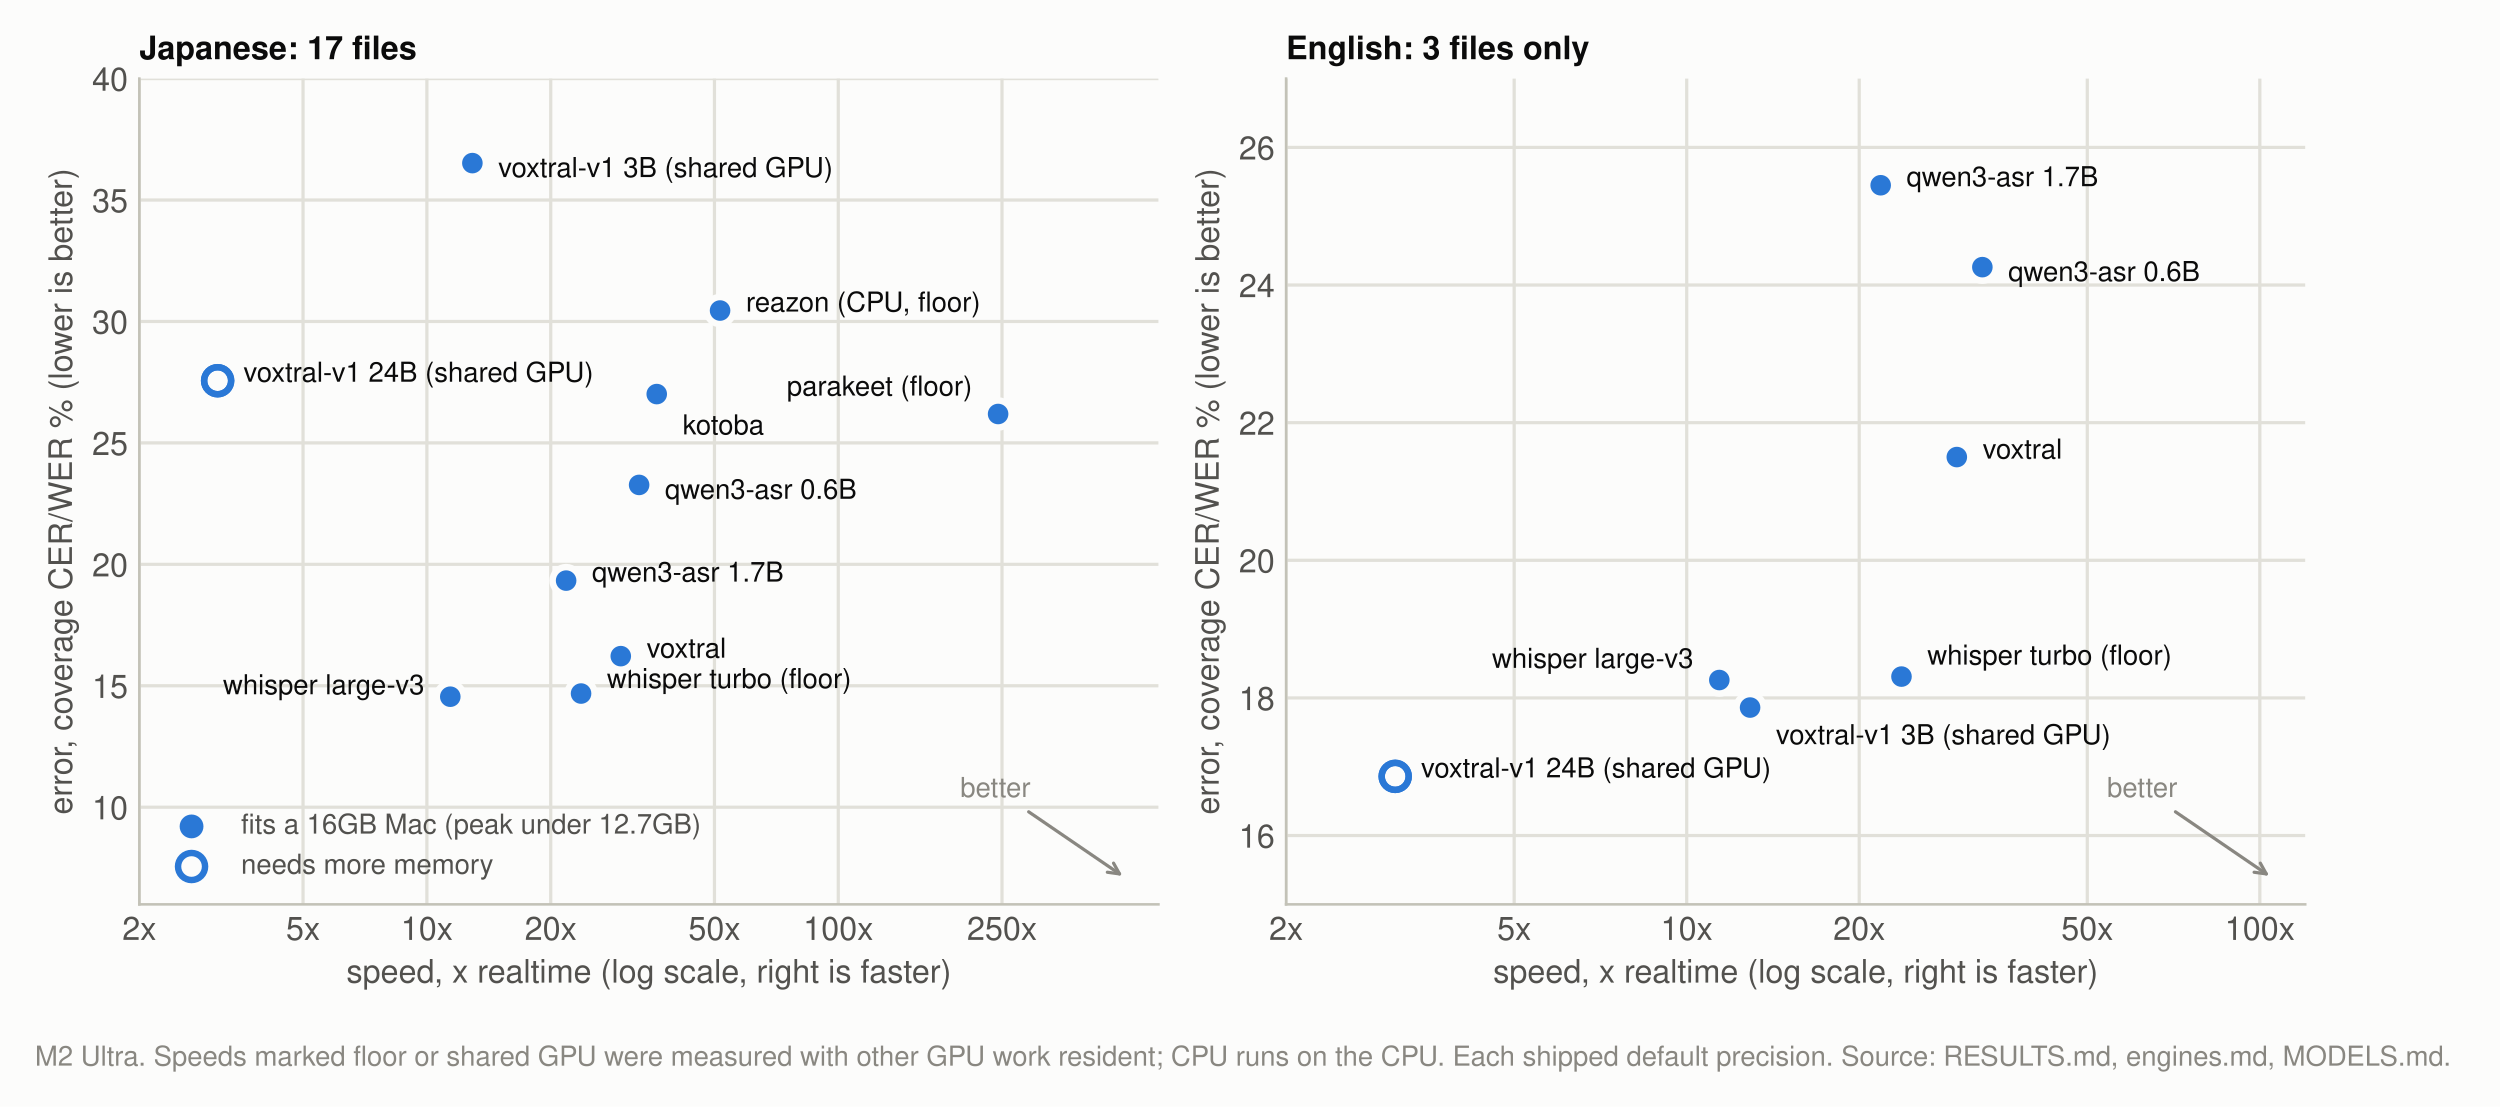
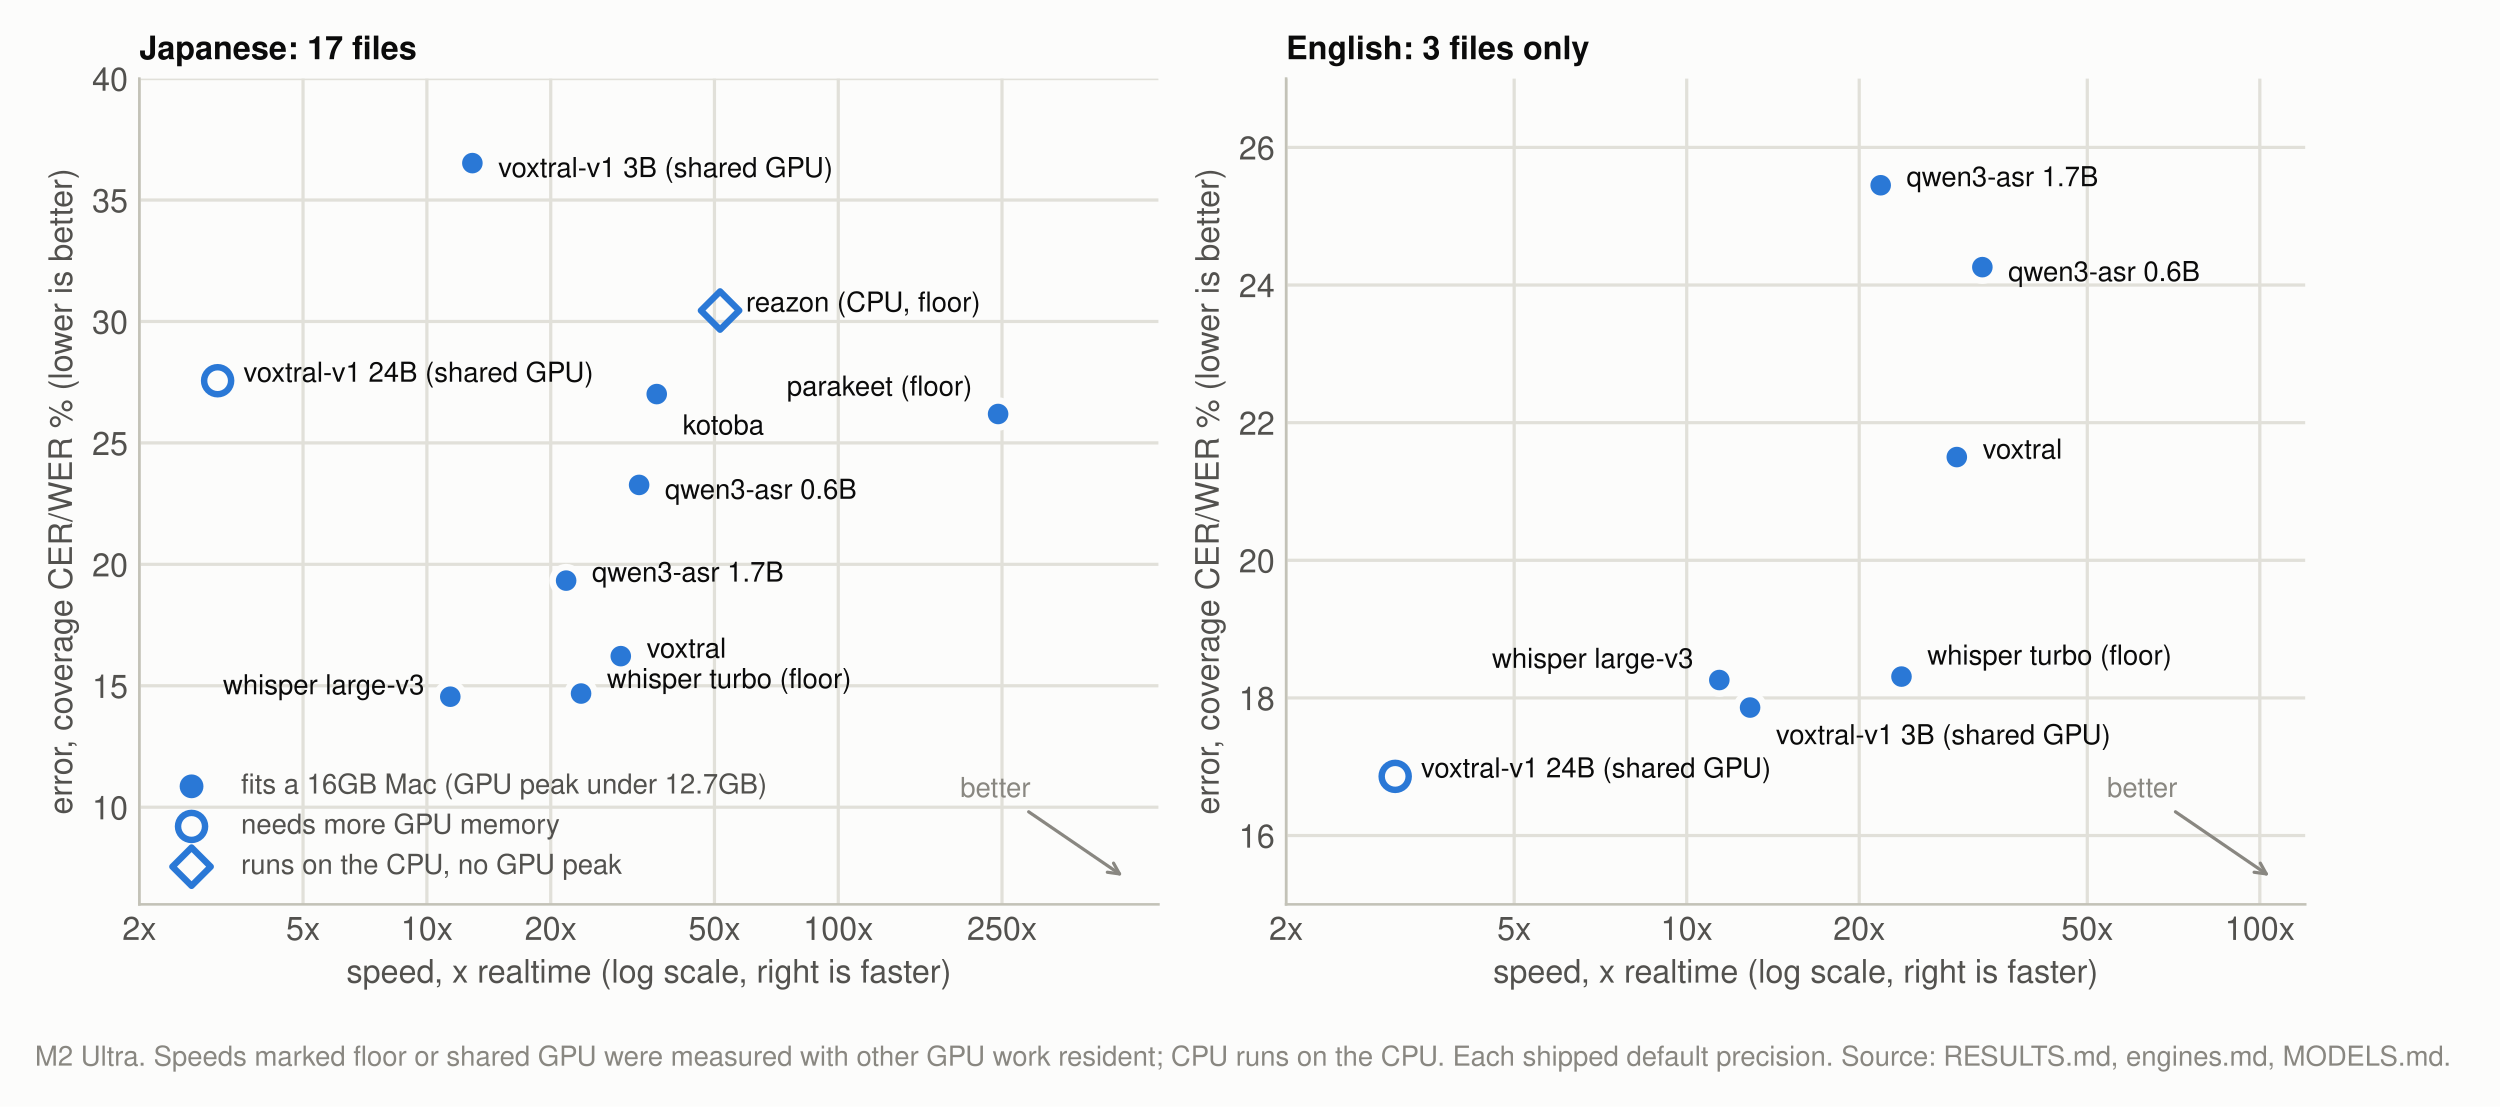
<svg xmlns="http://www.w3.org/2000/svg" xmlns:xlink="http://www.w3.org/1999/xlink" width="773.033pt" height="342.192pt" viewBox="0 0 773.033 342.192" version="1.1">
  <defs>
    <style type="text/css">*{stroke-linejoin: round; stroke-linecap: butt}</style>
  </defs>
  <g id="figure_1">
    <g id="patch_1">
      <path d="M 0 342.192  L 773.033 342.192  L 773.033 0  L 0 0  z " style="fill: #fcfcfb" />
    </g>
    <g id="axes_1">
      <g id="patch_2">
        <path d="M 43.08 279.641  L 358.2 279.641  L 358.2 24.3  L 43.08 24.3  z " style="fill: #fcfcfb" />
      </g>
      <g id="matplotlib.axis_1">
        <g id="xtick_1">
          <g id="line2d_1">
            <path d="M 43.08 279.641  L 43.08 24.3  " clip-path="url(#p983175c60e)" style="fill: none; stroke: #e1e0d9; stroke-linecap: round" />
          </g>
          <g id="line2d_2" />
          <g id="text_1">
            <text style="font-size: 10px; font-family: 'Helvetica', 'Arial', 'DejaVu Sans'; text-anchor: middle; fill: #52514e" x="43.08" y="290.641" transform="rotate(-0 43.08 290.6408)">2x</text>
          </g>
        </g>
        <g id="xtick_2">
          <g id="line2d_3">
            <path d="M 93.703 279.641  L 93.703 24.3  " clip-path="url(#p983175c60e)" style="fill: none; stroke: #e1e0d9; stroke-linecap: round" />
          </g>
          <g id="line2d_4" />
          <g id="text_2">
            <text style="font-size: 10px; font-family: 'Helvetica', 'Arial', 'DejaVu Sans'; text-anchor: middle; fill: #52514e" x="93.703" y="290.641" transform="rotate(-0 93.70282 290.6408)">5x</text>
          </g>
        </g>
        <g id="xtick_3">
          <g id="line2d_5">
            <path d="M 131.997 279.641  L 131.997 24.3  " clip-path="url(#p983175c60e)" style="fill: none; stroke: #e1e0d9; stroke-linecap: round" />
          </g>
          <g id="line2d_6" />
          <g id="text_3">
            <text style="font-size: 10px; font-family: 'Helvetica', 'Arial', 'DejaVu Sans'; text-anchor: middle; fill: #52514e" x="131.997" y="290.641" transform="rotate(-0 131.9975 290.6408)">10x</text>
          </g>
        </g>
        <g id="xtick_4">
          <g id="line2d_7">
            <path d="M 170.292 279.641  L 170.292 24.3  " clip-path="url(#p983175c60e)" style="fill: none; stroke: #e1e0d9; stroke-linecap: round" />
          </g>
          <g id="line2d_8" />
          <g id="text_4">
            <text style="font-size: 10px; font-family: 'Helvetica', 'Arial', 'DejaVu Sans'; text-anchor: middle; fill: #52514e" x="170.292" y="290.641" transform="rotate(-0 170.2922 290.6408)">20x</text>
          </g>
        </g>
        <g id="xtick_5">
          <g id="line2d_9">
            <path d="M 220.915 279.641  L 220.915 24.3  " clip-path="url(#p983175c60e)" style="fill: none; stroke: #e1e0d9; stroke-linecap: round" />
          </g>
          <g id="line2d_10" />
          <g id="text_5">
            <text style="font-size: 10px; font-family: 'Helvetica', 'Arial', 'DejaVu Sans'; text-anchor: middle; fill: #52514e" x="220.915" y="290.641" transform="rotate(-0 220.915 290.6408)">50x</text>
          </g>
        </g>
        <g id="xtick_6">
          <g id="line2d_11">
            <path d="M 259.21 279.641  L 259.21 24.3  " clip-path="url(#p983175c60e)" style="fill: none; stroke: #e1e0d9; stroke-linecap: round" />
          </g>
          <g id="line2d_12" />
          <g id="text_6">
            <text style="font-size: 10px; font-family: 'Helvetica', 'Arial', 'DejaVu Sans'; text-anchor: middle; fill: #52514e" x="259.21" y="290.641" transform="rotate(-0 259.2097 290.6408)">100x</text>
          </g>
        </g>
        <g id="xtick_7">
          <g id="line2d_13">
            <path d="M 309.832 279.641  L 309.832 24.3  " clip-path="url(#p983175c60e)" style="fill: none; stroke: #e1e0d9; stroke-linecap: round" />
          </g>
          <g id="line2d_14" />
          <g id="text_7">
            <text style="font-size: 10px; font-family: 'Helvetica', 'Arial', 'DejaVu Sans'; text-anchor: middle; fill: #52514e" x="309.832" y="290.641" transform="rotate(-0 309.8325 290.6408)">250x</text>
          </g>
        </g>
        <g id="text_8">
          <text style="font-size: 10px; font-family: 'Helvetica', 'Arial', 'DejaVu Sans'; text-anchor: middle; fill: #52514e" x="200.64" y="303.84" transform="rotate(-0 200.64 303.84)">speed, x realtime (log scale, right is faster)</text>
        </g>
      </g>
      <g id="matplotlib.axis_2">
        <g id="ytick_1">
          <g id="line2d_15">
            <path d="M 43.08 249.601  L 358.2 249.601  " clip-path="url(#p983175c60e)" style="fill: none; stroke: #e1e0d9; stroke-linecap: round" />
          </g>
          <g id="line2d_16" />
          <g id="text_9">
            <text style="font-size: 10px; font-family: 'Helvetica', 'Arial', 'DejaVu Sans'; text-anchor: end; fill: #52514e" x="39.58" y="253.351" transform="rotate(-0 39.58 253.3507)">10</text>
          </g>
        </g>
        <g id="ytick_2">
          <g id="line2d_17">
            <path d="M 43.08 212.051  L 358.2 212.051  " clip-path="url(#p983175c60e)" style="fill: none; stroke: #e1e0d9; stroke-linecap: round" />
          </g>
          <g id="line2d_18" />
          <g id="text_10">
            <text style="font-size: 10px; font-family: 'Helvetica', 'Arial', 'DejaVu Sans'; text-anchor: end; fill: #52514e" x="39.58" y="215.801" transform="rotate(-0 39.58 215.8006)">15</text>
          </g>
        </g>
        <g id="ytick_3">
          <g id="line2d_19">
            <path d="M 43.08 174.5  L 358.2 174.5  " clip-path="url(#p983175c60e)" style="fill: none; stroke: #e1e0d9; stroke-linecap: round" />
          </g>
          <g id="line2d_20" />
          <g id="text_11">
            <text style="font-size: 10px; font-family: 'Helvetica', 'Arial', 'DejaVu Sans'; text-anchor: end; fill: #52514e" x="39.58" y="178.25" transform="rotate(-0 39.58 178.2505)">20</text>
          </g>
        </g>
        <g id="ytick_4">
          <g id="line2d_21">
            <path d="M 43.08 136.95  L 358.2 136.95  " clip-path="url(#p983175c60e)" style="fill: none; stroke: #e1e0d9; stroke-linecap: round" />
          </g>
          <g id="line2d_22" />
          <g id="text_12">
            <text style="font-size: 10px; font-family: 'Helvetica', 'Arial', 'DejaVu Sans'; text-anchor: end; fill: #52514e" x="39.58" y="140.7" transform="rotate(-0 39.58 140.7003)">25</text>
          </g>
        </g>
        <g id="ytick_5">
          <g id="line2d_23">
            <path d="M 43.08 99.4  L 358.2 99.4  " clip-path="url(#p983175c60e)" style="fill: none; stroke: #e1e0d9; stroke-linecap: round" />
          </g>
          <g id="line2d_24" />
          <g id="text_13">
            <text style="font-size: 10px; font-family: 'Helvetica', 'Arial', 'DejaVu Sans'; text-anchor: end; fill: #52514e" x="39.58" y="103.15" transform="rotate(-0 39.58 103.1502)">30</text>
          </g>
        </g>
        <g id="ytick_6">
          <g id="line2d_25">
            <path d="M 43.08 61.85  L 358.2 61.85  " clip-path="url(#p983175c60e)" style="fill: none; stroke: #e1e0d9; stroke-linecap: round" />
          </g>
          <g id="line2d_26" />
          <g id="text_14">
            <text style="font-size: 10px; font-family: 'Helvetica', 'Arial', 'DejaVu Sans'; text-anchor: end; fill: #52514e" x="39.58" y="65.6" transform="rotate(-0 39.58 65.60012)">35</text>
          </g>
        </g>
        <g id="ytick_7">
          <g id="line2d_27">
            <path d="M 43.08 24.3  L 358.2 24.3  " clip-path="url(#p983175c60e)" style="fill: none; stroke: #e1e0d9; stroke-linecap: round" />
          </g>
          <g id="line2d_28" />
          <g id="text_15">
            <text style="font-size: 10px; font-family: 'Helvetica', 'Arial', 'DejaVu Sans'; text-anchor: end; fill: #52514e" x="39.58" y="28.05" transform="rotate(-0 39.58 28.05)">40</text>
          </g>
        </g>
        <g id="text_16">
          <text style="font-size: 10px; font-family: 'Helvetica', 'Arial', 'DejaVu Sans'; text-anchor: middle; fill: #52514e" x="22.246" y="151.97" transform="rotate(-90 22.24563 151.9704)">error, coverage CER/WER % (lower is better)</text>
        </g>
      </g>
      <g id="PathCollection_1" />
      <g id="PathCollection_2">
        <path d="M 0 346.375  C 1.109 346.375 2.174 345.934 2.958 345.15  C 3.743 344.365 4.183 343.301 4.183 342.192  C 4.183 341.082 3.743 340.018 2.958 339.234  C 2.174 338.449 1.109 338.008 0 338.008  C -1.109 338.008 -2.174 338.449 -2.958 339.234  C -3.743 340.018 -4.183 341.082 -4.183 342.192  C -4.183 343.301 -3.743 344.365 -2.958 345.15  C -2.174 345.934 -1.109 346.375 0 346.375  " clip-path="url(#p983175c60e)" style="fill: none; stroke: #2a78d6; stroke-width: 2" />
      </g>
+       <g id="PathCollection_3">
+         <path d="M 4.916 343.192  L 5.916 342.192  L 0 336.276  L -1 337.276  " clip-path="url(#p983175c60e)" style="fill: none; stroke: #2a78d6; stroke-width: 2" />
+       </g>
      <g id="patch_3">
        <path d="M 43.08 279.641  L 43.08 24.3  " style="fill: none; stroke: #c3c2b7; stroke-width: 0.8; stroke-linejoin: miter; stroke-linecap: square" />
      </g>
      <g id="patch_4">
        <path d="M 43.08 279.641  L 358.2 279.641  " style="fill: none; stroke: #c3c2b7; stroke-width: 0.8; stroke-linejoin: miter; stroke-linecap: square" />
      </g>
      <g id="text_17">
        <text style="font-size: 8.5px; font-family: 'Helvetica', 'Arial', 'DejaVu Sans'; text-anchor: start; fill: #0b0b0b" x="199.952" y="203.354" transform="rotate(-0 199.9515 203.3537)">voxtral</text>
      </g>
      <g id="text_18">
        <text style="font-size: 8.5px; font-family: 'Helvetica', 'Arial', 'DejaVu Sans'; text-anchor: end; fill: #0b0b0b" x="131.236" y="214.677" transform="rotate(-0 131.2365 214.6773)">whisper large-v3</text>
      </g>
      <g id="text_19">
        <text style="font-size: 8.5px; font-family: 'Helvetica', 'Arial', 'DejaVu Sans'; text-anchor: start; fill: #0b0b0b" x="187.67" y="212.755" transform="rotate(-0 187.6701 212.7554)">whisper turbo (floor)</text>
      </g>
      <g id="text_20">
        <text style="font-size: 8.5px; font-family: 'Helvetica', 'Arial', 'DejaVu Sans'; text-anchor: start; fill: #0b0b0b" x="183.053" y="179.834" transform="rotate(-0 183.0533 179.8338)">qwen3-asr 1.7B</text>
      </g>
      <g id="text_21">
        <text style="font-size: 8.5px; font-family: 'Helvetica', 'Arial', 'DejaVu Sans'; text-anchor: start; fill: #0b0b0b" x="205.623" y="154.244" transform="rotate(-0 205.6229 154.2443)">qwen3-asr 0.6B</text>
      </g>
      <g id="text_22">
        <text style="font-size: 8.5px; font-family: 'Helvetica', 'Arial', 'DejaVu Sans'; text-anchor: start; fill: #0b0b0b" x="154.066" y="54.755" transform="rotate(-0 154.0659 54.75511)">voxtral-v1 3B (shared GPU)</text>
      </g>
      <g id="text_23">
        <text style="font-size: 8.5px; font-family: 'Helvetica', 'Arial', 'DejaVu Sans'; text-anchor: start; fill: #0b0b0b" x="75.293" y="118.045" transform="rotate(-0 75.29251 118.0449)">voxtral-v1 24B (shared GPU)</text>
      </g>
      <g id="text_24">
        <text style="font-size: 8.5px; font-family: 'Helvetica', 'Arial', 'DejaVu Sans'; text-anchor: start; fill: #0b0b0b" x="211.072" y="134.321" transform="rotate(-0 211.072 134.3205)">kotoba</text>
      </g>
      <g id="text_25">
        <text style="font-size: 8.5px; font-family: 'Helvetica', 'Arial', 'DejaVu Sans'; text-anchor: end; fill: #0b0b0b" x="300.626" y="122.315" transform="rotate(-0 300.6261 122.3151)">parakeet (floor)</text>
      </g>
      <g id="text_26">
        <text style="font-size: 8.5px; font-family: 'Helvetica', 'Arial', 'DejaVu Sans'; text-anchor: start; fill: #0b0b0b" x="230.655" y="96.341" transform="rotate(-0 230.6552 96.34095)">reazon (CPU, floor)</text>
      </g>
      <g id="patch_5">
        <path d="M 318.082 251.022  Q 332.589 260.937 346.173 270.221  " style="fill: none; stroke: #898781; stroke-linecap: round" />
        <path d="M 344.325 266.899  L 346.173 270.221  L 342.406 269.706  " style="fill: none; stroke: #898781; stroke-linecap: round" />
      </g>
      <g id="text_27">
        <text style="font-size: 8.5px; font-family: 'Helvetica', 'Arial', 'DejaVu Sans'; text-anchor: middle; fill: #898781" x="307.781" y="246.446" transform="rotate(-0 307.7808 246.4465)">better</text>
      </g>
      <g id="text_28">
        <text style="font-weight: 700; font-size: 10px; font-family: 'Helvetica', 'Arial', 'DejaVu Sans'; text-anchor: start; fill: #0b0b0b" x="43.08" y="18.3" transform="rotate(-0 43.08 18.3)">Japanese: 17 files</text>
      </g>
-       <g id="PathCollection_3">
+       <g id="PathCollection_4">
        <defs>
          <path id="m389bb4e59b" d="M 0 4.183  C 1.109 4.183 2.174 3.743 2.958 2.958  C 3.743 2.174 4.183 1.109 4.183 0  C 4.183 -1.109 3.743 -2.174 2.958 -2.958  C 2.174 -3.743 1.109 -4.183 0 -4.183  C -1.109 -4.183 -2.174 -3.743 -2.958 -2.958  C -3.743 -2.174 -4.183 -1.109 -4.183 0  C -4.183 1.109 -3.743 2.174 -2.958 2.958  C -2.174 3.743 -1.109 4.183 0 4.183  z " style="stroke: #fcfcfb; stroke-width: 2" />
        </defs>
        <g clip-path="url(#p983175c60e)">
          <use xlink:href="#m389bb4e59b" x="191.952" y="202.888" style="fill: #2a78d6; stroke: #fcfcfb; stroke-width: 2" />
        </g>
      </g>
-       <g id="PathCollection_4">
+       <g id="PathCollection_5">
        <g clip-path="url(#p983175c60e)">
          <use xlink:href="#m389bb4e59b" x="139.236" y="215.43" style="fill: #2a78d6; stroke: #fcfcfb; stroke-width: 2" />
        </g>
      </g>
-       <g id="PathCollection_5">
+       <g id="PathCollection_6">
        <g clip-path="url(#p983175c60e)">
          <use xlink:href="#m389bb4e59b" x="179.67" y="214.454" style="fill: #2a78d6; stroke: #fcfcfb; stroke-width: 2" />
        </g>
      </g>
-       <g id="PathCollection_6">
+       <g id="PathCollection_7">
        <g clip-path="url(#p983175c60e)">
          <use xlink:href="#m389bb4e59b" x="175.053" y="179.532" style="fill: #2a78d6; stroke: #fcfcfb; stroke-width: 2" />
        </g>
      </g>
-       <g id="PathCollection_7">
+       <g id="PathCollection_8">
        <g clip-path="url(#p983175c60e)">
          <use xlink:href="#m389bb4e59b" x="197.623" y="149.943" style="fill: #2a78d6; stroke: #fcfcfb; stroke-width: 2" />
        </g>
      </g>
-       <g id="PathCollection_8">
+       <g id="PathCollection_9">
        <g clip-path="url(#p983175c60e)">
          <use xlink:href="#m389bb4e59b" x="146.066" y="50.435" style="fill: #2a78d6; stroke: #fcfcfb; stroke-width: 2" />
-         </g>
-       </g>
-       <g id="PathCollection_9">
-         <defs>
-           <path id="mba5e8632ec" d="M 0 4.183  C 1.109 4.183 2.174 3.743 2.958 2.958  C 3.743 2.174 4.183 1.109 4.183 0  C 4.183 -1.109 3.743 -2.174 2.958 -2.958  C 2.174 -3.743 1.109 -4.183 0 -4.183  C -1.109 -4.183 -2.174 -3.743 -2.958 -2.958  C -3.743 -2.174 -4.183 -1.109 -4.183 0  C -4.183 1.109 -3.743 2.174 -2.958 2.958  C -2.174 3.743 -1.109 4.183 0 4.183  z " style="stroke: #2a78d6; stroke-width: 2" />
-         </defs>
-         <g clip-path="url(#p983175c60e)">
-           <use xlink:href="#mba5e8632ec" x="67.293" y="117.725" style="fill: #fcfcfb; stroke: #2a78d6; stroke-width: 2" />
        </g>
      </g>
      <g id="PathCollection_10">
        <path d="M 67.293 121.908  C 68.402 121.908 69.466 121.467 70.251 120.683  C 71.035 119.898 71.476 118.834 71.476 117.725  C 71.476 116.615 71.035 115.551 70.251 114.767  C 69.466 113.982 68.402 113.541 67.293 113.541  C 66.183 113.541 65.119 113.982 64.334 114.767  C 63.55 115.551 63.109 116.615 63.109 117.725  C 63.109 118.834 63.55 119.898 64.334 120.683  C 65.119 121.467 66.183 121.908 67.293 121.908  L 67.293 121.908  z " clip-path="url(#p983175c60e)" style="fill: none; stroke: #2a78d6; stroke-width: 2" />
      </g>
      <g id="PathCollection_11">
        <g clip-path="url(#p983175c60e)">
          <use xlink:href="#m389bb4e59b" x="203.072" y="121.855" style="fill: #2a78d6; stroke: #fcfcfb; stroke-width: 2" />
        </g>
      </g>
      <g id="PathCollection_12">
        <g clip-path="url(#p983175c60e)">
          <use xlink:href="#m389bb4e59b" x="308.626" y="128.013" style="fill: #2a78d6; stroke: #fcfcfb; stroke-width: 2" />
        </g>
      </g>
      <g id="PathCollection_13">
-         <g clip-path="url(#p983175c60e)">
-           <use xlink:href="#m389bb4e59b" x="222.655" y="96.021" style="fill: #2a78d6; stroke: #fcfcfb; stroke-width: 2" />
-         </g>
+         <path d="M 222.655 101.937  L 228.571 96.021  L 222.655 90.105  L 216.739 96.021  L 222.655 101.937  z " clip-path="url(#p983175c60e)" style="fill: none; stroke: #2a78d6; stroke-width: 2" />
      </g>
      <g id="legend_1">
        <g id="PathCollection_14">
          <defs>
            <path id="m4fb056d39c" d="M 0 4.183  C 1.109 4.183 2.174 3.743 2.958 2.958  C 3.743 2.174 4.183 1.109 4.183 0  C 4.183 -1.109 3.743 -2.174 2.958 -2.958  C 2.174 -3.743 1.109 -4.183 0 -4.183  C -1.109 -4.183 -2.174 -3.743 -2.958 -2.958  C -3.743 -2.174 -4.183 -1.109 -4.183 0  C -4.183 1.109 -3.743 2.174 -2.958 2.958  C -2.174 3.743 -1.109 4.183 0 4.183  z " style="stroke: #fcfcfb" />
          </defs>
          <g>
-             <use xlink:href="#m4fb056d39c" x="59.23" y="255.541" style="fill: #2a78d6; stroke: #fcfcfb" />
+             <use xlink:href="#m4fb056d39c" x="59.23" y="243.144" style="fill: #2a78d6; stroke: #fcfcfb" />
          </g>
        </g>
        <g id="text_29">
-           <text style="font-size: 8.5px; font-family: 'Helvetica', 'Arial', 'DejaVu Sans'; text-anchor: start; fill: #52514e" x="74.53" y="257.772" transform="rotate(-0 74.53 257.7719)">fits a 16GB Mac (peak under 12.7GB)</text>
+           <text style="font-size: 8.5px; font-family: 'Helvetica', 'Arial', 'DejaVu Sans'; text-anchor: start; fill: #52514e" x="74.53" y="245.375" transform="rotate(-0 74.53 245.3752)">fits a 16GB Mac (GPU peak under 12.7GB)</text>
        </g>
        <g id="PathCollection_15">
-           <path d="M 59.23 272.121  C 60.339 272.121 61.404 271.68 62.188 270.895  C 62.973 270.111 63.413 269.047 63.413 267.937  C 63.413 266.828 62.973 265.764 62.188 264.979  C 61.404 264.195 60.339 263.754 59.23 263.754  C 58.121 263.754 57.056 264.195 56.272 264.979  C 55.487 265.764 55.047 266.828 55.047 267.937  C 55.047 269.047 55.487 270.111 56.272 270.895  C 57.056 271.68 58.121 272.121 59.23 272.121  L 59.23 272.121  z " style="fill: none; stroke: #2a78d6; stroke-width: 2" />
+           <path d="M 59.23 259.724  C 60.339 259.724 61.404 259.283 62.188 258.499  C 62.973 257.714 63.413 256.65 63.413 255.541  C 63.413 254.431 62.973 253.367 62.188 252.583  C 61.404 251.798 60.339 251.357 59.23 251.357  C 58.121 251.357 57.056 251.798 56.272 252.583  C 55.487 253.367 55.047 254.431 55.047 255.541  C 55.047 256.65 55.487 257.714 56.272 258.499  C 57.056 259.283 58.121 259.724 59.23 259.724  L 59.23 259.724  z " style="fill: none; stroke: #2a78d6; stroke-width: 2" />
        </g>
        <g id="text_30">
-           <text style="font-size: 8.5px; font-family: 'Helvetica', 'Arial', 'DejaVu Sans'; text-anchor: start; fill: #52514e" x="74.53" y="270.169" transform="rotate(-0 74.53 270.1686)">needs more memory</text>
+           <text style="font-size: 8.5px; font-family: 'Helvetica', 'Arial', 'DejaVu Sans'; text-anchor: start; fill: #52514e" x="74.53" y="257.772" transform="rotate(-0 74.53 257.7719)">needs more GPU memory</text>
+         </g>
+         <g id="PathCollection_16">
+           <path d="M 59.23 273.904  L 65.146 267.988  L 59.23 262.072  L 53.314 267.988  L 59.23 273.904  z " style="fill: none; stroke: #2a78d6; stroke-width: 2" />
+         </g>
+         <g id="text_31">
+           <text style="font-size: 8.5px; font-family: 'Helvetica', 'Arial', 'DejaVu Sans'; text-anchor: start; fill: #52514e" x="74.53" y="270.219" transform="rotate(-0 74.53 270.2191)">runs on the CPU, no GPU peak</text>
        </g>
      </g>
    </g>
    <g id="axes_2">
      <g id="patch_6">
        <path d="M 397.68 279.641  L 712.8 279.641  L 712.8 24.3  L 397.68 24.3  z " style="fill: #fcfcfb" />
      </g>
      <g id="matplotlib.axis_3">
        <g id="xtick_8">
          <g id="line2d_29">
            <path d="M 397.68 279.641  L 397.68 24.3  " clip-path="url(#pfaf4c9ccd7)" style="fill: none; stroke: #e1e0d9; stroke-linecap: round" />
          </g>
          <g id="line2d_30" />
-           <g id="text_31">
+           <g id="text_32">
            <text style="font-size: 10px; font-family: 'Helvetica', 'Arial', 'DejaVu Sans'; text-anchor: middle; fill: #52514e" x="397.68" y="290.641" transform="rotate(-0 397.68 290.6408)">2x</text>
          </g>
        </g>
        <g id="xtick_9">
          <g id="line2d_31">
            <path d="M 468.202 279.641  L 468.202 24.3  " clip-path="url(#pfaf4c9ccd7)" style="fill: none; stroke: #e1e0d9; stroke-linecap: round" />
          </g>
          <g id="line2d_32" />
-           <g id="text_32">
+           <g id="text_33">
            <text style="font-size: 10px; font-family: 'Helvetica', 'Arial', 'DejaVu Sans'; text-anchor: middle; fill: #52514e" x="468.202" y="290.641" transform="rotate(-0 468.202 290.6408)">5x</text>
          </g>
        </g>
        <g id="xtick_10">
          <g id="line2d_33">
            <path d="M 521.55 279.641  L 521.55 24.3  " clip-path="url(#pfaf4c9ccd7)" style="fill: none; stroke: #e1e0d9; stroke-linecap: round" />
          </g>
          <g id="line2d_34" />
-           <g id="text_33">
+           <g id="text_34">
            <text style="font-size: 10px; font-family: 'Helvetica', 'Arial', 'DejaVu Sans'; text-anchor: middle; fill: #52514e" x="521.55" y="290.641" transform="rotate(-0 521.5499 290.6408)">10x</text>
          </g>
        </g>
        <g id="xtick_11">
          <g id="line2d_35">
            <path d="M 574.898 279.641  L 574.898 24.3  " clip-path="url(#pfaf4c9ccd7)" style="fill: none; stroke: #e1e0d9; stroke-linecap: round" />
          </g>
          <g id="line2d_36" />
-           <g id="text_34">
+           <g id="text_35">
            <text style="font-size: 10px; font-family: 'Helvetica', 'Arial', 'DejaVu Sans'; text-anchor: middle; fill: #52514e" x="574.898" y="290.641" transform="rotate(-0 574.8978 290.6408)">20x</text>
          </g>
        </g>
        <g id="xtick_12">
          <g id="line2d_37">
            <path d="M 645.42 279.641  L 645.42 24.3  " clip-path="url(#pfaf4c9ccd7)" style="fill: none; stroke: #e1e0d9; stroke-linecap: round" />
          </g>
          <g id="line2d_38" />
-           <g id="text_35">
+           <g id="text_36">
            <text style="font-size: 10px; font-family: 'Helvetica', 'Arial', 'DejaVu Sans'; text-anchor: middle; fill: #52514e" x="645.42" y="290.641" transform="rotate(-0 645.4198 290.6408)">50x</text>
          </g>
        </g>
        <g id="xtick_13">
          <g id="line2d_39">
            <path d="M 698.768 279.641  L 698.768 24.3  " clip-path="url(#pfaf4c9ccd7)" style="fill: none; stroke: #e1e0d9; stroke-linecap: round" />
          </g>
          <g id="line2d_40" />
-           <g id="text_36">
+           <g id="text_37">
            <text style="font-size: 10px; font-family: 'Helvetica', 'Arial', 'DejaVu Sans'; text-anchor: middle; fill: #52514e" x="698.768" y="290.641" transform="rotate(-0 698.7677 290.6408)">100x</text>
          </g>
        </g>
-         <g id="text_37">
+         <g id="text_38">
          <text style="font-size: 10px; font-family: 'Helvetica', 'Arial', 'DejaVu Sans'; text-anchor: middle; fill: #52514e" x="555.24" y="303.84" transform="rotate(-0 555.24 303.84)">speed, x realtime (log scale, right is faster)</text>
        </g>
      </g>
      <g id="matplotlib.axis_4">
        <g id="ytick_8">
          <g id="line2d_41">
            <path d="M 397.68 258.362  L 712.8 258.362  " clip-path="url(#pfaf4c9ccd7)" style="fill: none; stroke: #e1e0d9; stroke-linecap: round" />
          </g>
          <g id="line2d_42" />
-           <g id="text_38">
+           <g id="text_39">
            <text style="font-size: 10px; font-family: 'Helvetica', 'Arial', 'DejaVu Sans'; text-anchor: end; fill: #52514e" x="394.18" y="262.112" transform="rotate(-0 394.18 262.1124)">16</text>
          </g>
        </g>
        <g id="ytick_9">
          <g id="line2d_43">
            <path d="M 397.68 215.806  L 712.8 215.806  " clip-path="url(#pfaf4c9ccd7)" style="fill: none; stroke: #e1e0d9; stroke-linecap: round" />
          </g>
          <g id="line2d_44" />
-           <g id="text_39">
+           <g id="text_40">
            <text style="font-size: 10px; font-family: 'Helvetica', 'Arial', 'DejaVu Sans'; text-anchor: end; fill: #52514e" x="394.18" y="219.556" transform="rotate(-0 394.18 219.5556)">18</text>
          </g>
        </g>
        <g id="ytick_10">
          <g id="line2d_45">
            <path d="M 397.68 173.249  L 712.8 173.249  " clip-path="url(#pfaf4c9ccd7)" style="fill: none; stroke: #e1e0d9; stroke-linecap: round" />
          </g>
          <g id="line2d_46" />
-           <g id="text_40">
+           <g id="text_41">
            <text style="font-size: 10px; font-family: 'Helvetica', 'Arial', 'DejaVu Sans'; text-anchor: end; fill: #52514e" x="394.18" y="176.999" transform="rotate(-0 394.18 176.9988)">20</text>
          </g>
        </g>
        <g id="ytick_11">
          <g id="line2d_47">
            <path d="M 397.68 130.692  L 712.8 130.692  " clip-path="url(#pfaf4c9ccd7)" style="fill: none; stroke: #e1e0d9; stroke-linecap: round" />
          </g>
          <g id="line2d_48" />
-           <g id="text_41">
+           <g id="text_42">
            <text style="font-size: 10px; font-family: 'Helvetica', 'Arial', 'DejaVu Sans'; text-anchor: end; fill: #52514e" x="394.18" y="134.442" transform="rotate(-0 394.18 134.442)">22</text>
          </g>
        </g>
        <g id="ytick_12">
          <g id="line2d_49">
            <path d="M 397.68 88.135  L 712.8 88.135  " clip-path="url(#pfaf4c9ccd7)" style="fill: none; stroke: #e1e0d9; stroke-linecap: round" />
          </g>
          <g id="line2d_50" />
-           <g id="text_42">
+           <g id="text_43">
            <text style="font-size: 10px; font-family: 'Helvetica', 'Arial', 'DejaVu Sans'; text-anchor: end; fill: #52514e" x="394.18" y="91.885" transform="rotate(-0 394.18 91.88519)">24</text>
          </g>
        </g>
        <g id="ytick_13">
          <g id="line2d_51">
            <path d="M 397.68 45.578  L 712.8 45.578  " clip-path="url(#pfaf4c9ccd7)" style="fill: none; stroke: #e1e0d9; stroke-linecap: round" />
          </g>
          <g id="line2d_52" />
-           <g id="text_43">
+           <g id="text_44">
            <text style="font-size: 10px; font-family: 'Helvetica', 'Arial', 'DejaVu Sans'; text-anchor: end; fill: #52514e" x="394.18" y="49.328" transform="rotate(-0 394.18 49.3284)">26</text>
          </g>
        </g>
-         <g id="text_44">
+         <g id="text_45">
          <text style="font-size: 10px; font-family: 'Helvetica', 'Arial', 'DejaVu Sans'; text-anchor: middle; fill: #52514e" x="376.846" y="151.97" transform="rotate(-90 376.8456 151.9704)">error, coverage CER/WER % (lower is better)</text>
        </g>
      </g>
      <g id="patch_7">
        <path d="M 397.68 279.641  L 397.68 24.3  " style="fill: none; stroke: #c3c2b7; stroke-width: 0.8; stroke-linejoin: miter; stroke-linecap: square" />
      </g>
      <g id="patch_8">
        <path d="M 397.68 279.641  L 712.8 279.641  " style="fill: none; stroke: #c3c2b7; stroke-width: 0.8; stroke-linejoin: miter; stroke-linecap: square" />
      </g>
-       <g id="text_45">
+       <g id="text_46">
        <text style="font-size: 8.5px; font-family: 'Helvetica', 'Arial', 'DejaVu Sans'; text-anchor: start; fill: #0b0b0b" x="613.071" y="141.797" transform="rotate(-0 613.0712 141.7965)">voxtral</text>
      </g>
-       <g id="text_46">
+       <g id="text_47">
        <text style="font-size: 8.5px; font-family: 'Helvetica', 'Arial', 'DejaVu Sans'; text-anchor: end; fill: #0b0b0b" x="523.634" y="206.52" transform="rotate(-0 523.6345 206.5204)">whisper large-v3</text>
      </g>
-       <g id="text_47">
+       <g id="text_48">
        <text style="font-size: 8.5px; font-family: 'Helvetica', 'Arial', 'DejaVu Sans'; text-anchor: start; fill: #0b0b0b" x="595.962" y="205.511" transform="rotate(-0 595.962 205.5109)">whisper turbo (floor)</text>
      </g>
-       <g id="text_48">
+       <g id="text_49">
        <text style="font-size: 8.5px; font-family: 'Helvetica', 'Arial', 'DejaVu Sans'; text-anchor: start; fill: #0b0b0b" x="589.53" y="57.583" transform="rotate(-0 589.5304 57.58316)">qwen3-asr 1.7B</text>
      </g>
-       <g id="text_49">
+       <g id="text_50">
        <text style="font-size: 8.5px; font-family: 'Helvetica', 'Arial', 'DejaVu Sans'; text-anchor: start; fill: #0b0b0b" x="620.972" y="86.904" transform="rotate(-0 620.9719 86.90445)">qwen3-asr 0.6B</text>
      </g>
-       <g id="text_50">
+       <g id="text_51">
        <text style="font-size: 8.5px; font-family: 'Helvetica', 'Arial', 'DejaVu Sans'; text-anchor: start; fill: #0b0b0b" x="549.148" y="230.105" transform="rotate(-0 549.1484 230.1048)">voxtral-v1 3B (shared GPU)</text>
      </g>
-       <g id="text_51">
+       <g id="text_52">
        <text style="font-size: 8.5px; font-family: 'Helvetica', 'Arial', 'DejaVu Sans'; text-anchor: start; fill: #0b0b0b" x="439.41" y="240.383" transform="rotate(-0 439.4102 240.3832)">voxtral-v1 24B (shared GPU)</text>
      </g>
      <g id="patch_9">
        <path d="M 672.682 251.022  Q 687.189 260.937 700.773 270.221  " style="fill: none; stroke: #898781; stroke-linecap: round" />
        <path d="M 698.925 266.899  L 700.773 270.221  L 697.006 269.706  " style="fill: none; stroke: #898781; stroke-linecap: round" />
      </g>
-       <g id="text_52">
+       <g id="text_53">
        <text style="font-size: 8.5px; font-family: 'Helvetica', 'Arial', 'DejaVu Sans'; text-anchor: middle; fill: #898781" x="662.381" y="246.446" transform="rotate(-0 662.3808 246.4465)">better</text>
      </g>
-       <g id="text_53">
+       <g id="text_54">
        <text style="font-weight: 700; font-size: 10px; font-family: 'Helvetica', 'Arial', 'DejaVu Sans'; text-anchor: start; fill: #0b0b0b" x="397.68" y="18.3" transform="rotate(-0 397.68 18.3)">English: 3 files only</text>
      </g>
-       <g id="PathCollection_16">
+       <g id="PathCollection_17">
        <g clip-path="url(#pfaf4c9ccd7)">
          <use xlink:href="#m389bb4e59b" x="605.071" y="141.331" style="fill: #2a78d6; stroke: #fcfcfb; stroke-width: 2" />
        </g>
      </g>
-       <g id="PathCollection_17">
+       <g id="PathCollection_18">
        <g clip-path="url(#pfaf4c9ccd7)">
          <use xlink:href="#m389bb4e59b" x="531.634" y="210.273" style="fill: #2a78d6; stroke: #fcfcfb; stroke-width: 2" />
        </g>
      </g>
-       <g id="PathCollection_18">
+       <g id="PathCollection_19">
        <g clip-path="url(#pfaf4c9ccd7)">
          <use xlink:href="#m389bb4e59b" x="587.962" y="209.209" style="fill: #2a78d6; stroke: #fcfcfb; stroke-width: 2" />
        </g>
      </g>
-       <g id="PathCollection_19">
+       <g id="PathCollection_20">
        <g clip-path="url(#pfaf4c9ccd7)">
          <use xlink:href="#m389bb4e59b" x="581.53" y="57.282" style="fill: #2a78d6; stroke: #fcfcfb; stroke-width: 2" />
        </g>
      </g>
-       <g id="PathCollection_20">
+       <g id="PathCollection_21">
        <g clip-path="url(#pfaf4c9ccd7)">
          <use xlink:href="#m389bb4e59b" x="612.972" y="82.603" style="fill: #2a78d6; stroke: #fcfcfb; stroke-width: 2" />
        </g>
      </g>
-       <g id="PathCollection_21">
+       <g id="PathCollection_22">
        <g clip-path="url(#pfaf4c9ccd7)">
          <use xlink:href="#m389bb4e59b" x="541.148" y="218.785" style="fill: #2a78d6; stroke: #fcfcfb; stroke-width: 2" />
-         </g>
-       </g>
-       <g id="PathCollection_22">
-         <g clip-path="url(#pfaf4c9ccd7)">
-           <use xlink:href="#mba5e8632ec" x="431.41" y="240.063" style="fill: #fcfcfb; stroke: #2a78d6; stroke-width: 2" />
        </g>
      </g>
      <g id="PathCollection_23">
        <path d="M 431.41 244.246  C 432.52 244.246 433.584 243.805 434.368 243.021  C 435.153 242.237 435.593 241.172 435.593 240.063  C 435.593 238.954 435.153 237.889 434.368 237.105  C 433.584 236.32 432.52 235.88 431.41 235.88  C 430.301 235.88 429.237 236.32 428.452 237.105  C 427.668 237.889 427.227 238.954 427.227 240.063  C 427.227 241.172 427.668 242.237 428.452 243.021  C 429.237 243.805 430.301 244.246 431.41 244.246  L 431.41 244.246  z " clip-path="url(#pfaf4c9ccd7)" style="fill: none; stroke: #2a78d6; stroke-width: 2" />
      </g>
    </g>
-     <g id="text_54">
+     <g id="text_55">
      <text style="font-size: 8.5px; font-family: 'Helvetica', 'Arial', 'DejaVu Sans'; text-anchor: start; fill: #898781" x="10.8" y="329.511" transform="rotate(-0 10.8 329.511)">M2 Ultra. Speeds marked floor or shared GPU were measured with other GPU work resident; CPU runs on the CPU. Each shipped default precision. Source: RESULTS.md, engines.md, MODELS.md.</text>
    </g>
  </g>
  <defs>
    <clipPath id="p983175c60e">
      <rect x="43.08" y="24.3" width="315.12" height="255.341" />
    </clipPath>
    <clipPath id="pfaf4c9ccd7">
      <rect x="397.68" y="24.3" width="315.12" height="255.341" />
    </clipPath>
  </defs>
</svg>
